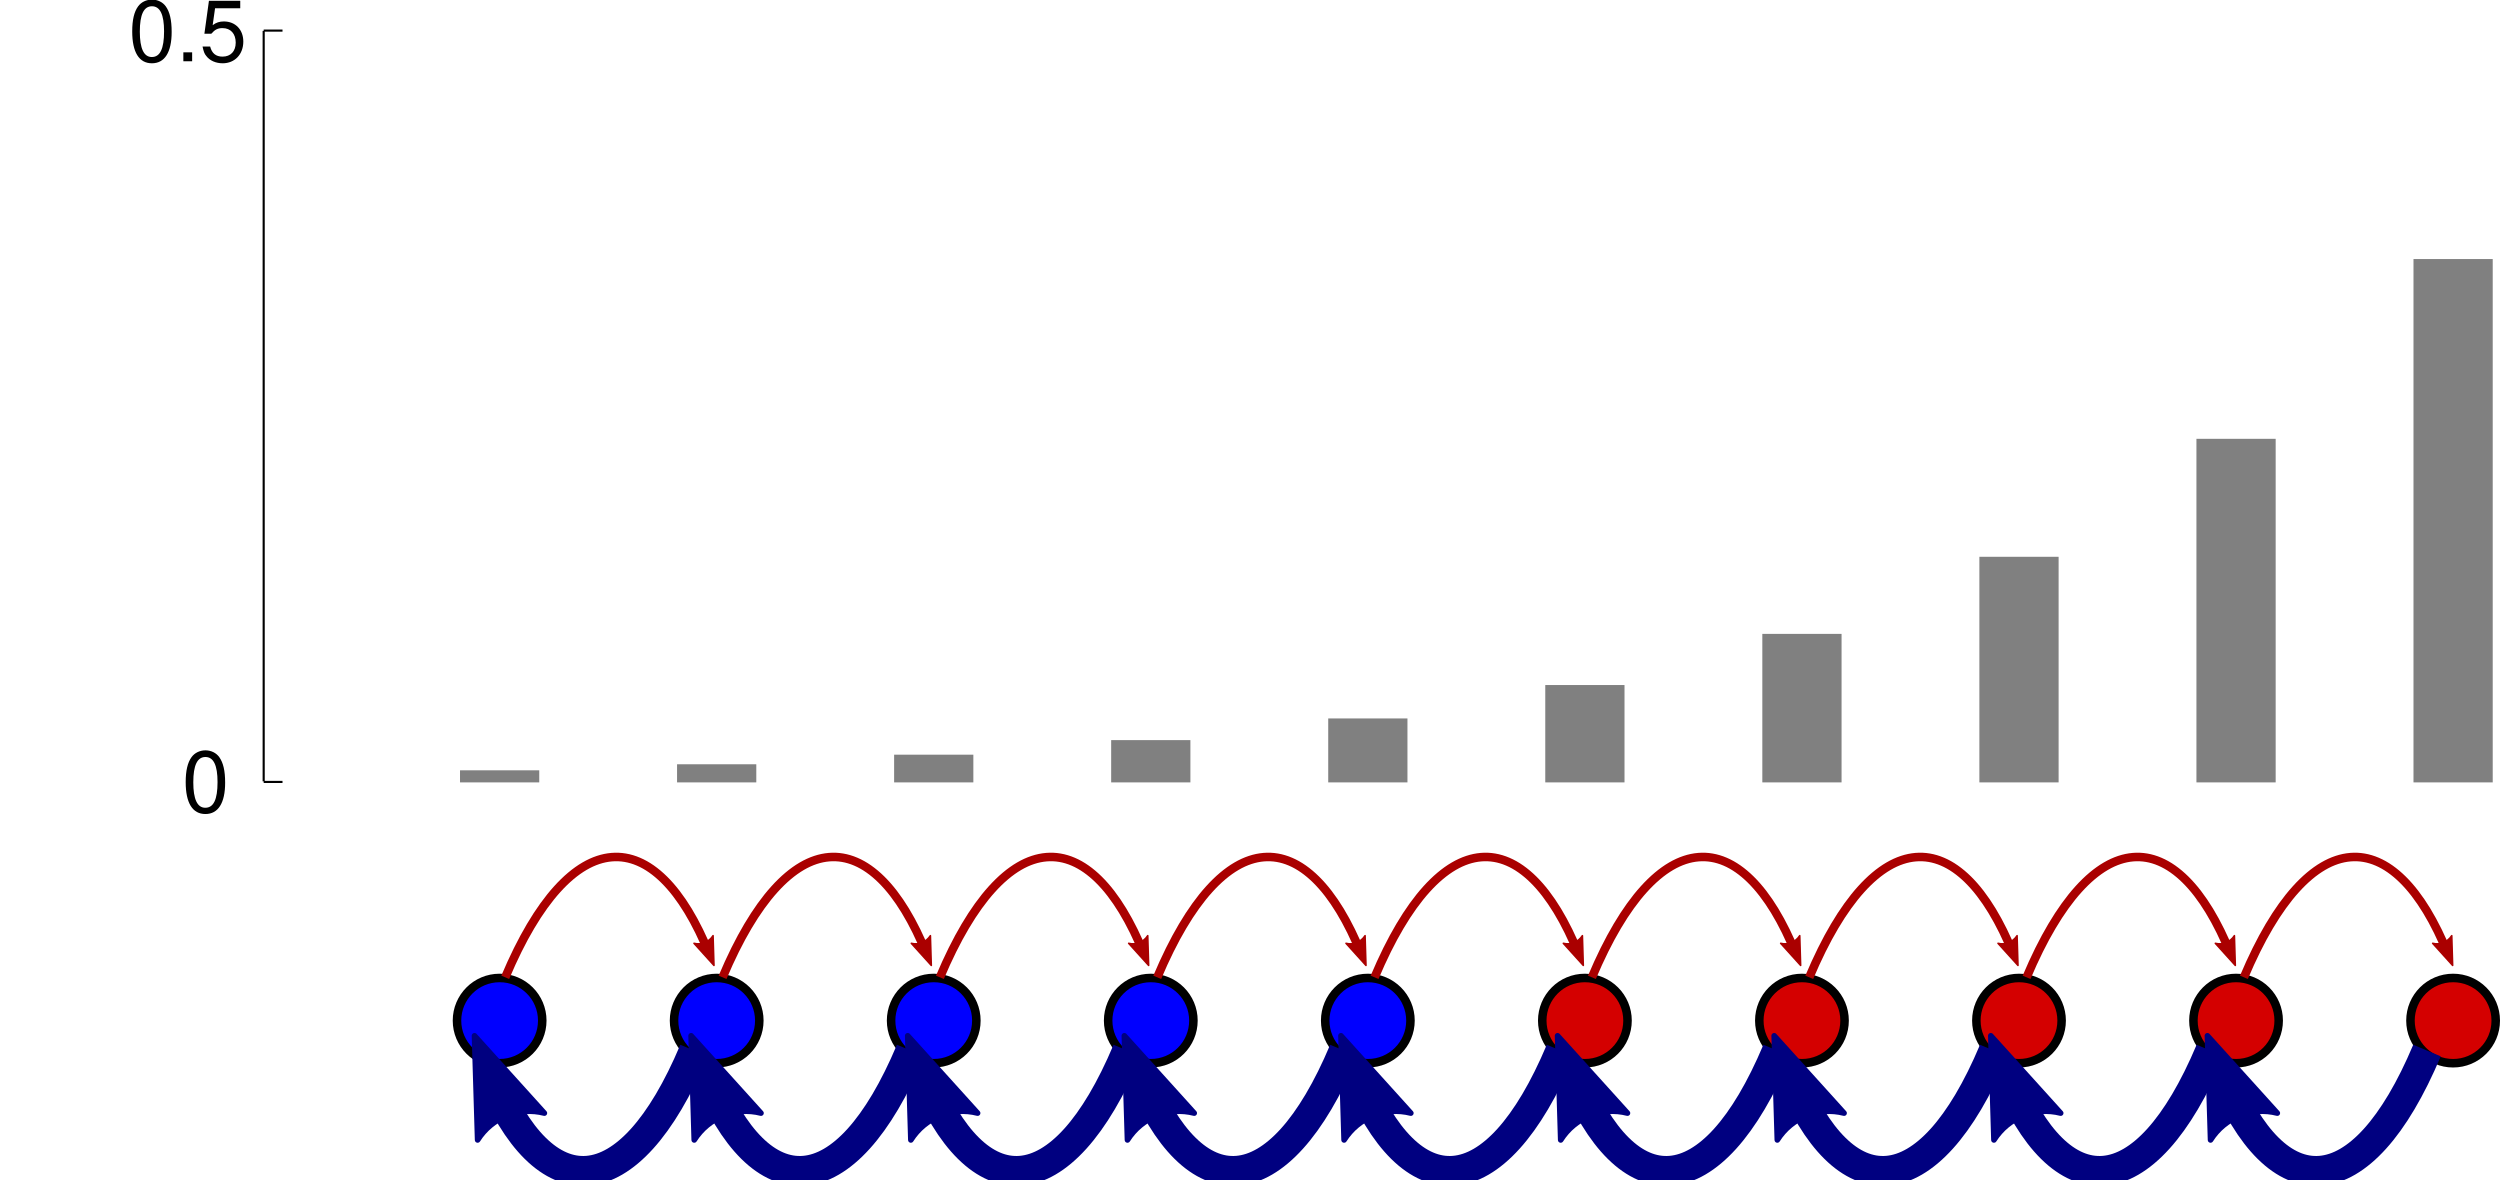
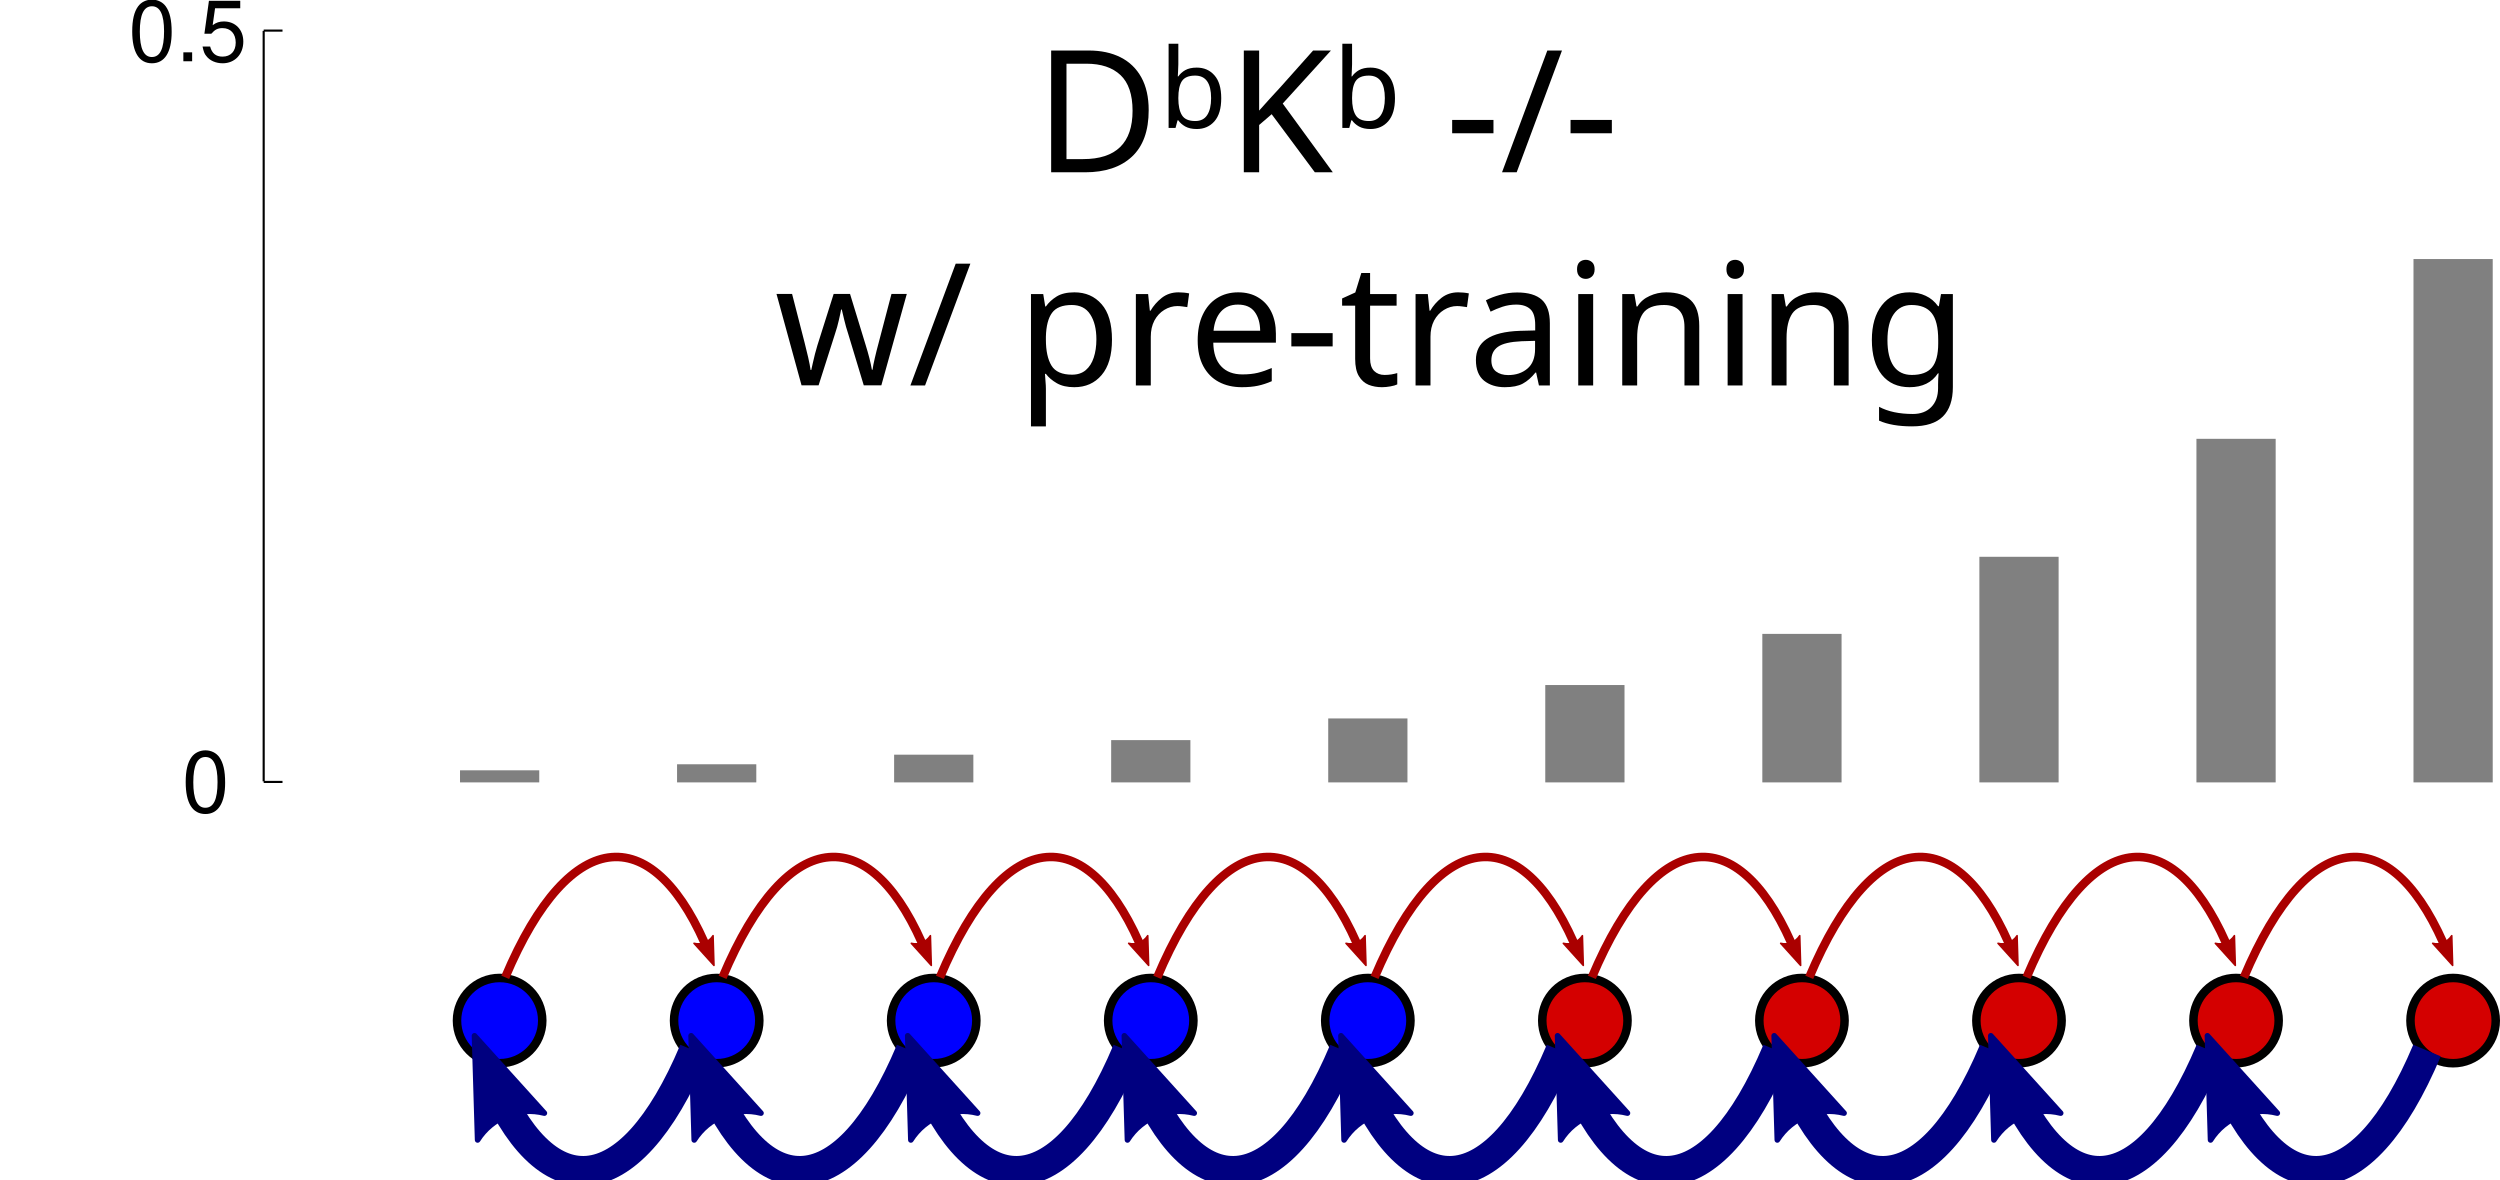
<svg xmlns="http://www.w3.org/2000/svg" width="293.184" height="138.319" id="svg2" version="1.1">
  <defs id="defs4">
    <marker orient="auto" refY="0" refX="0" id="Arrow2Send" style="overflow:visible">
      <path id="path4544" style="font-size:12px;fill-rule:evenodd;stroke-width:0.625;stroke-linejoin:round" d="M 8.719,4.034 -2.207,0.016 8.719,-4.002 c -1.745,2.372 -1.735,5.617 -6e-7,8.035 z" transform="matrix(-0.3,0,0,-0.3,0.69,0)" />
    </marker>
    <marker orient="auto" refY="0" refX="0" id="Arrow2Sstart" style="overflow:visible">
      <path id="path4541" style="font-size:12px;fill-rule:evenodd;stroke-width:0.625;stroke-linejoin:round" d="M 8.719,4.034 -2.207,0.016 8.719,-4.002 c -1.745,2.372 -1.735,5.617 -6e-7,8.035 z" transform="matrix(0.3,0,0,0.3,-0.69,0)" />
    </marker>
    <marker orient="auto" refY="0" refX="0" id="Arrow2Send-4" style="overflow:visible">
      <path id="path4544-5" style="font-size:12px;fill-rule:evenodd;stroke-width:0.625;stroke-linejoin:round" d="M 8.719,4.034 -2.207,0.016 8.719,-4.002 c -1.745,2.372 -1.735,5.617 -6e-7,8.035 z" transform="matrix(-0.3,0,0,-0.3,0.69,0)" />
    </marker>
    <marker orient="auto" refY="0" refX="0" id="Arrow2Send-3" style="overflow:visible">
      <path id="path4544-52" style="font-size:12px;fill-rule:evenodd;stroke-width:0.625;stroke-linejoin:round" d="M 8.719,4.034 -2.207,0.016 8.719,-4.002 c -1.745,2.372 -1.735,5.617 -6e-7,8.035 z" transform="matrix(-0.3,0,0,-0.3,0.69,0)" />
    </marker>
    <marker orient="auto" refY="0" refX="0" id="Arrow2Send-9" style="overflow:visible">
      <path id="path4544-4" style="font-size:12px;fill-rule:evenodd;stroke-width:0.625;stroke-linejoin:round" d="M 8.719,4.034 -2.207,0.016 8.719,-4.002 c -1.745,2.372 -1.735,5.617 -6e-7,8.035 z" transform="matrix(-0.3,0,0,-0.3,0.69,0)" />
    </marker>
    <marker orient="auto" refY="0" refX="0" id="Arrow2Send-0" style="overflow:visible">
      <path id="path4544-59" style="font-size:12px;fill-rule:evenodd;stroke-width:0.625;stroke-linejoin:round" d="M 8.719,4.034 -2.207,0.016 8.719,-4.002 c -1.745,2.372 -1.735,5.617 -6e-7,8.035 z" transform="matrix(-0.3,0,0,-0.3,0.69,0)" />
    </marker>
    <marker orient="auto" refY="0" refX="0" id="Arrow2Send-6" style="overflow:visible">
      <path id="path4544-594" style="font-size:12px;fill-rule:evenodd;stroke-width:0.625;stroke-linejoin:round" d="M 8.719,4.034 -2.207,0.016 8.719,-4.002 c -1.745,2.372 -1.735,5.617 -6e-7,8.035 z" transform="matrix(-0.3,0,0,-0.3,0.69,0)" />
    </marker>
    <marker orient="auto" refY="0" refX="0" id="Arrow2Send-43" style="overflow:visible">
      <path id="path4544-54" style="font-size:12px;fill-rule:evenodd;stroke-width:0.625;stroke-linejoin:round" d="M 8.719,4.034 -2.207,0.016 8.719,-4.002 c -1.745,2.372 -1.735,5.617 -6e-7,8.035 z" transform="matrix(-0.3,0,0,-0.3,0.69,0)" />
    </marker>
    <marker orient="auto" refY="0" refX="0" id="Arrow2Send-41" style="overflow:visible">
      <path id="path4544-6" style="font-size:12px;fill-rule:evenodd;stroke-width:0.625;stroke-linejoin:round" d="M 8.719,4.034 -2.207,0.016 8.719,-4.002 c -1.745,2.372 -1.735,5.617 -6e-7,8.035 z" transform="matrix(-0.3,0,0,-0.3,0.69,0)" />
    </marker>
    <marker orient="auto" refY="0" refX="0" id="Arrow2Send-1" style="overflow:visible">
      <path id="path4544-58" style="font-size:12px;fill-rule:evenodd;stroke-width:0.625;stroke-linejoin:round" d="M 8.719,4.034 -2.207,0.016 8.719,-4.002 c -1.745,2.372 -1.735,5.617 -6e-7,8.035 z" transform="matrix(-0.3,0,0,-0.3,0.69,0)" />
    </marker>
    <marker orient="auto" refY="0" refX="0" id="Arrow2Send-01" style="overflow:visible">
      <path id="path4544-40" style="font-size:12px;fill-rule:evenodd;stroke-width:0.625;stroke-linejoin:round" d="M 8.719,4.034 -2.207,0.016 8.719,-4.002 c -1.745,2.372 -1.735,5.617 -6e-7,8.035 z" transform="matrix(-0.3,0,0,-0.3,0.69,0)" />
    </marker>
    <marker orient="auto" refY="0" refX="0" id="Arrow2Send-91" style="overflow:visible">
      <path id="path4544-7" style="font-size:12px;fill-rule:evenodd;stroke-width:0.625;stroke-linejoin:round" d="M 8.719,4.034 -2.207,0.016 8.719,-4.002 c -1.745,2.372 -1.735,5.617 -6e-7,8.035 z" transform="matrix(-0.3,0,0,-0.3,0.69,0)" />
    </marker>
    <marker orient="auto" refY="0" refX="0" id="Arrow2Send-96" style="overflow:visible">
      <path id="path4544-8" style="font-size:12px;fill-rule:evenodd;stroke-width:0.625;stroke-linejoin:round" d="M 8.719,4.034 -2.207,0.016 8.719,-4.002 c -1.745,2.372 -1.735,5.617 -6e-7,8.035 z" transform="matrix(-0.3,0,0,-0.3,0.69,0)" />
    </marker>
    <marker orient="auto" refY="0" refX="0" id="Arrow2Send-30" style="overflow:visible">
      <path id="path4544-2" style="font-size:12px;fill-rule:evenodd;stroke-width:0.625;stroke-linejoin:round" d="M 8.719,4.034 -2.207,0.016 8.719,-4.002 c -1.745,2.372 -1.735,5.617 -6e-7,8.035 z" transform="matrix(-0.3,0,0,-0.3,0.69,0)" />
    </marker>
    <marker orient="auto" refY="0" refX="0" id="Arrow2Send-92" style="overflow:visible">
      <path id="path4544-24" style="font-size:12px;fill-rule:evenodd;stroke-width:0.625;stroke-linejoin:round" d="M 8.719,4.034 -2.207,0.016 8.719,-4.002 c -1.745,2.372 -1.735,5.617 -6e-7,8.035 z" transform="matrix(-0.3,0,0,-0.3,0.69,0)" />
    </marker>
    <marker orient="auto" refY="0" refX="0" id="Arrow2Send-8" style="overflow:visible">
      <path id="path4544-72" style="font-size:12px;fill-rule:evenodd;stroke-width:0.625;stroke-linejoin:round" d="M 8.719,4.034 -2.207,0.016 8.719,-4.002 c -1.745,2.372 -1.735,5.617 -6e-7,8.035 z" transform="matrix(-0.3,0,0,-0.3,0.69,0)" />
    </marker>
    <marker orient="auto" refY="0" refX="0" id="Arrow2Send-34" style="overflow:visible">
      <path id="path4544-3" style="font-size:12px;fill-rule:evenodd;stroke-width:0.625;stroke-linejoin:round" d="M 8.719,4.034 -2.207,0.016 8.719,-4.002 c -1.745,2.372 -1.735,5.617 -6e-7,8.035 z" transform="matrix(-0.3,0,0,-0.3,0.69,0)" />
    </marker>
    <marker orient="auto" refY="0" refX="0" id="Arrow2Send-32" style="overflow:visible">
      <path id="path4544-76" style="font-size:12px;fill-rule:evenodd;stroke-width:0.625;stroke-linejoin:round" d="M 8.719,4.034 -2.207,0.016 8.719,-4.002 c -1.745,2.372 -1.735,5.617 -6e-7,8.035 z" transform="matrix(-0.3,0,0,-0.3,0.69,0)" />
    </marker>
    <marker orient="auto" refY="0" refX="0" id="Arrow2Send-36" style="overflow:visible">
      <path id="path4544-9" style="font-size:12px;fill-rule:evenodd;stroke-width:0.625;stroke-linejoin:round" d="M 8.719,4.034 -2.207,0.016 8.719,-4.002 c -1.745,2.372 -1.735,5.617 -6e-7,8.035 z" transform="matrix(-0.3,0,0,-0.3,0.69,0)" />
    </marker>
    <marker orient="auto" refY="0" refX="0" id="Arrow2Send-33" style="overflow:visible">
      <path id="path4544-0" style="font-size:12px;fill-rule:evenodd;stroke-width:0.625;stroke-linejoin:round" d="M 8.719,4.034 -2.207,0.016 8.719,-4.002 c -1.745,2.372 -1.735,5.617 -6e-7,8.035 z" transform="matrix(-0.3,0,0,-0.3,0.69,0)" />
    </marker>
    <marker orient="auto" refY="0" refX="0" id="Arrow2SendM" style="overflow:visible">
      <path id="path3097" style="font-size:12px;fill:#aa0000;fill-rule:evenodd;stroke:#aa0000;stroke-width:0.625;stroke-linejoin:round" d="M 8.719,4.034 -2.207,0.016 8.719,-4.002 c -1.745,2.372 -1.735,5.617 -6e-7,8.035 z" transform="matrix(-0.3,0,0,-0.3,0.69,0)" />
    </marker>
    <marker orient="auto" refY="0" refX="0" id="Arrow2Sendg" style="overflow:visible">
      <path id="path3100" style="font-size:12px;fill:#aa0000;fill-rule:evenodd;stroke:#aa0000;stroke-width:0.625;stroke-linejoin:round" d="M 8.719,4.034 -2.207,0.016 8.719,-4.002 c -1.745,2.372 -1.735,5.617 -6e-7,8.035 z" transform="matrix(-0.3,0,0,-0.3,0.69,0)" />
    </marker>
    <marker orient="auto" refY="0" refX="0" id="Arrow2Send3" style="overflow:visible">
      <path id="path3103" style="font-size:12px;fill:#aa0000;fill-rule:evenodd;stroke:#aa0000;stroke-width:0.625;stroke-linejoin:round" d="M 8.719,4.034 -2.207,0.016 8.719,-4.002 c -1.745,2.372 -1.735,5.617 -6e-7,8.035 z" transform="matrix(-0.3,0,0,-0.3,0.69,0)" />
    </marker>
    <marker orient="auto" refY="0" refX="0" id="Arrow2Sends" style="overflow:visible">
      <path id="path3106" style="font-size:12px;fill:#aa0000;fill-rule:evenodd;stroke:#aa0000;stroke-width:0.625;stroke-linejoin:round" d="M 8.719,4.034 -2.207,0.016 8.719,-4.002 c -1.745,2.372 -1.735,5.617 -6e-7,8.035 z" transform="matrix(-0.3,0,0,-0.3,0.69,0)" />
    </marker>
    <marker orient="auto" refY="0" refX="0" id="Arrow2Sendz" style="overflow:visible">
      <path id="path3109" style="font-size:12px;fill:#aa0000;fill-rule:evenodd;stroke:#aa0000;stroke-width:0.625;stroke-linejoin:round" d="M 8.719,4.034 -2.207,0.016 8.719,-4.002 c -1.745,2.372 -1.735,5.617 -6e-7,8.035 z" transform="matrix(-0.3,0,0,-0.3,0.69,0)" />
    </marker>
    <marker orient="auto" refY="0" refX="0" id="Arrow2SendI" style="overflow:visible">
      <path id="path3112" style="font-size:12px;fill:#aa0000;fill-rule:evenodd;stroke:#aa0000;stroke-width:0.625;stroke-linejoin:round" d="M 8.719,4.034 -2.207,0.016 8.719,-4.002 c -1.745,2.372 -1.735,5.617 -6e-7,8.035 z" transform="matrix(-0.3,0,0,-0.3,0.69,0)" />
    </marker>
    <marker orient="auto" refY="0" refX="0" id="Arrow2Send7" style="overflow:visible">
      <path id="path3115" style="font-size:12px;fill:#aa0000;fill-rule:evenodd;stroke:#aa0000;stroke-width:0.625;stroke-linejoin:round" d="M 8.719,4.034 -2.207,0.016 8.719,-4.002 c -1.745,2.372 -1.735,5.617 -6e-7,8.035 z" transform="matrix(-0.3,0,0,-0.3,0.69,0)" />
    </marker>
    <marker orient="auto" refY="0" refX="0" id="Arrow2SendG" style="overflow:visible">
      <path id="path3118" style="font-size:12px;fill:#aa0000;fill-rule:evenodd;stroke:#aa0000;stroke-width:0.625;stroke-linejoin:round" d="M 8.719,4.034 -2.207,0.016 8.719,-4.002 c -1.745,2.372 -1.735,5.617 -6e-7,8.035 z" transform="matrix(-0.3,0,0,-0.3,0.69,0)" />
    </marker>
    <marker orient="auto" refY="0" refX="0" id="Arrow2SendJ" style="overflow:visible">
      <path id="path3121" style="font-size:12px;fill:#aa0000;fill-rule:evenodd;stroke:#aa0000;stroke-width:0.625;stroke-linejoin:round" d="M 8.719,4.034 -2.207,0.016 8.719,-4.002 c -1.745,2.372 -1.735,5.617 -6e-7,8.035 z" transform="matrix(-0.3,0,0,-0.3,0.69,0)" />
    </marker>
    <marker orient="auto" refY="0" refX="0" id="Arrow2Sendzk" style="overflow:visible">
      <path id="path3315" style="font-size:12px;fill:#000080;fill-rule:evenodd;stroke:#000080;stroke-width:0.625;stroke-linejoin:round" d="M 8.719,4.034 -2.207,0.016 8.719,-4.002 c -1.745,2.372 -1.735,5.617 -6e-7,8.035 z" transform="matrix(-0.3,0,0,-0.3,0.69,0)" />
    </marker>
    <marker orient="auto" refY="0" refX="0" id="Arrow2SendD" style="overflow:visible">
      <path id="path3318" style="font-size:12px;fill:#000080;fill-rule:evenodd;stroke:#000080;stroke-width:0.625;stroke-linejoin:round" d="M 8.719,4.034 -2.207,0.016 8.719,-4.002 c -1.745,2.372 -1.735,5.617 -6e-7,8.035 z" transform="matrix(-0.3,0,0,-0.3,0.69,0)" />
    </marker>
    <marker orient="auto" refY="0" refX="0" id="Arrow2SendO" style="overflow:visible">
      <path id="path3321" style="font-size:12px;fill:#000080;fill-rule:evenodd;stroke:#000080;stroke-width:0.625;stroke-linejoin:round" d="M 8.719,4.034 -2.207,0.016 8.719,-4.002 c -1.745,2.372 -1.735,5.617 -6e-7,8.035 z" transform="matrix(-0.3,0,0,-0.3,0.69,0)" />
    </marker>
    <marker orient="auto" refY="0" refX="0" id="Arrow2Sendu" style="overflow:visible">
      <path id="path3324" style="font-size:12px;fill:#000080;fill-rule:evenodd;stroke:#000080;stroke-width:0.625;stroke-linejoin:round" d="M 8.719,4.034 -2.207,0.016 8.719,-4.002 c -1.745,2.372 -1.735,5.617 -6e-7,8.035 z" transform="matrix(-0.3,0,0,-0.3,0.69,0)" />
    </marker>
    <marker orient="auto" refY="0" refX="0" id="Arrow2Sendd" style="overflow:visible">
      <path id="path3327" style="font-size:12px;fill:#000080;fill-rule:evenodd;stroke:#000080;stroke-width:0.625;stroke-linejoin:round" d="M 8.719,4.034 -2.207,0.016 8.719,-4.002 c -1.745,2.372 -1.735,5.617 -6e-7,8.035 z" transform="matrix(-0.3,0,0,-0.3,0.69,0)" />
    </marker>
    <marker orient="auto" refY="0" refX="0" id="Arrow2Send9" style="overflow:visible">
      <path id="path3330" style="font-size:12px;fill:#000080;fill-rule:evenodd;stroke:#000080;stroke-width:0.625;stroke-linejoin:round" d="M 8.719,4.034 -2.207,0.016 8.719,-4.002 c -1.745,2.372 -1.735,5.617 -6e-7,8.035 z" transform="matrix(-0.3,0,0,-0.3,0.69,0)" />
    </marker>
    <marker orient="auto" refY="0" refX="0" id="Arrow2SendI1" style="overflow:visible">
      <path id="path3333" style="font-size:12px;fill:#000080;fill-rule:evenodd;stroke:#000080;stroke-width:0.625;stroke-linejoin:round" d="M 8.719,4.034 -2.207,0.016 8.719,-4.002 c -1.745,2.372 -1.735,5.617 -6e-7,8.035 z" transform="matrix(-0.3,0,0,-0.3,0.69,0)" />
    </marker>
    <marker orient="auto" refY="0" refX="0" id="Arrow2Senda" style="overflow:visible">
      <path id="path3336" style="font-size:12px;fill:#000080;fill-rule:evenodd;stroke:#000080;stroke-width:0.625;stroke-linejoin:round" d="M 8.719,4.034 -2.207,0.016 8.719,-4.002 c -1.745,2.372 -1.735,5.617 -6e-7,8.035 z" transform="matrix(-0.3,0,0,-0.3,0.69,0)" />
    </marker>
    <marker orient="auto" refY="0" refX="0" id="Arrow2SendaN" style="overflow:visible">
      <path id="path3339" style="font-size:12px;fill:#000080;fill-rule:evenodd;stroke:#000080;stroke-width:0.625;stroke-linejoin:round" d="M 8.719,4.034 -2.207,0.016 8.719,-4.002 c -1.745,2.372 -1.735,5.617 -6e-7,8.035 z" transform="matrix(-0.3,0,0,-0.3,0.69,0)" />
    </marker>
  </defs>
  <g id="layer1" transform="translate(-84.00428,-321.2439)">
    <path transform="matrix(-1,0,0,1,556.6883,93.57143)" style="fill:#d40000;stroke:#000000;stroke-width:1;stroke-linecap:round;stroke-linejoin:round;stroke-miterlimit:4;stroke-dasharray:none;stroke-dashoffset:0" id="path2994-3-2-1" d="m 190,347.362 c 0,2.761 -2.239,5 -5,5 -2.761,0 -5,-2.239 -5,-5 0,-2.761 2.239,-5 5,-5 2.761,0 5,2.239 5,5 z" />
    <path transform="matrix(-1,0,0,1,531.2338,93.57143)" style="fill:#d40000;stroke:#000000;stroke-width:1;stroke-linecap:round;stroke-linejoin:round;stroke-miterlimit:4;stroke-dasharray:none;stroke-dashoffset:0" id="path2994-3-2-7" d="m 190,347.362 c 0,2.761 -2.239,5 -5,5 -2.761,0 -5,-2.239 -5,-5 0,-2.761 2.239,-5 5,-5 2.761,0 5,2.239 5,5 z" />
    <path transform="matrix(-1,0,0,1,480.3247,93.57143)" style="fill:#d40000;stroke:#000000;stroke-width:1;stroke-linecap:round;stroke-linejoin:round;stroke-miterlimit:4;stroke-dasharray:none;stroke-dashoffset:0" id="path2994-3-2-4" d="m 190,347.362 c 0,2.761 -2.239,5 -5,5 -2.761,0 -5,-2.239 -5,-5 0,-2.761 2.239,-5 5,-5 2.761,0 5,2.239 5,5 z" />
    <path transform="matrix(-1,0,0,1,505.7792,93.57143)" style="fill:#d40000;stroke:#000000;stroke-width:1;stroke-linecap:round;stroke-linejoin:round;stroke-miterlimit:4;stroke-dasharray:none;stroke-dashoffset:0" id="path2994-3-2-0" d="m 190,347.362 c 0,2.761 -2.239,5 -5,5 -2.761,0 -5,-2.239 -5,-5 0,-2.761 2.239,-5 5,-5 2.761,0 5,2.239 5,5 z" />
    <path transform="matrix(-1,0,0,1,454.8701,93.57143)" style="fill:#d40000;stroke:#000000;stroke-width:1;stroke-linecap:round;stroke-linejoin:round;stroke-miterlimit:4;stroke-dasharray:none;stroke-dashoffset:0" id="path2994-3-2-9" d="m 190,347.362 c 0,2.761 -2.239,5 -5,5 -2.761,0 -5,-2.239 -5,-5 0,-2.761 2.239,-5 5,-5 2.761,0 5,2.239 5,5 z" />
    <path transform="matrix(-1,0,0,1,327.5974,93.57143)" style="fill:#0000ff;stroke:#000000;stroke-width:1;stroke-linecap:round;stroke-linejoin:round;stroke-miterlimit:4;stroke-dasharray:none;stroke-dashoffset:0" id="path2994-4" d="m 190,347.362 c 0,2.761 -2.239,5 -5,5 -2.761,0 -5,-2.239 -5,-5 0,-2.761 2.239,-5 5,-5 2.761,0 5,2.239 5,5 z" />
    <path transform="matrix(-1,0,0,1,353.0519,93.57143)" style="fill:#0000ff;stroke:#000000;stroke-width:1;stroke-linecap:round;stroke-linejoin:round;stroke-miterlimit:4;stroke-dasharray:none;stroke-dashoffset:0" id="path2994-8" d="m 190,347.362 c 0,2.761 -2.239,5 -5,5 -2.761,0 -5,-2.239 -5,-5 0,-2.761 2.239,-5 5,-5 2.761,0 5,2.239 5,5 z" />
    <path transform="matrix(-1,0,0,1,378.5065,93.57143)" style="fill:#0000ff;stroke:#000000;stroke-width:1;stroke-linecap:round;stroke-linejoin:round;stroke-miterlimit:4;stroke-dasharray:none;stroke-dashoffset:0" id="path2994-82" d="m 190,347.362 c 0,2.761 -2.239,5 -5,5 -2.761,0 -5,-2.239 -5,-5 0,-2.761 2.239,-5 5,-5 2.761,0 5,2.239 5,5 z" />
    <path transform="matrix(-1,0,0,1,403.961,93.57143)" style="fill:#0000ff;stroke:#000000;stroke-width:1;stroke-linecap:round;stroke-linejoin:round;stroke-miterlimit:4;stroke-dasharray:none;stroke-dashoffset:0" id="path2994-45" d="m 190,347.362 c 0,2.761 -2.239,5 -5,5 -2.761,0 -5,-2.239 -5,-5 0,-2.761 2.239,-5 5,-5 2.761,0 5,2.239 5,5 z" />
    <path transform="matrix(-1,0,0,1,429.4156,93.57143)" style="fill:#0000ff;stroke:#000000;stroke-width:1;stroke-linecap:round;stroke-linejoin:round;stroke-miterlimit:4;stroke-dasharray:none;stroke-dashoffset:0" id="path2994-5" d="m 190,347.362 c 0,2.761 -2.239,5 -5,5 -2.761,0 -5,-2.239 -5,-5 0,-2.761 2.239,-5 5,-5 2.761,0 5,2.239 5,5 z" />
    <path style="fill:none;stroke:#aa0000;stroke-width:1;stroke-linecap:butt;stroke-linejoin:miter;stroke-miterlimit:4;stroke-opacity:1;stroke-dasharray:none;marker-end:url(#Arrow2Sendz)" d="m 143.256,435.86 c 7.696,-18.279 17.625,-18.423 23.968,-2.651" id="path5894-5" />
    <path style="fill:none;stroke:#aa0000;stroke-width:1;stroke-linecap:butt;stroke-linejoin:miter;stroke-miterlimit:4;stroke-opacity:1;stroke-dasharray:none;marker-end:url(#Arrow2Sends)" d="m 347.157,435.86 c 7.696,-18.279 17.625,-18.423 23.968,-2.651" id="path5894-5-4" />
    <path style="fill:none;stroke:#aa0000;stroke-width:1;stroke-linecap:butt;stroke-linejoin:miter;stroke-miterlimit:4;stroke-opacity:1;stroke-dasharray:none;marker-end:url(#Arrow2Sendg)" d="m 321.669,435.86 c 7.696,-18.279 17.625,-18.423 23.968,-2.651" id="path5894-5-9" />
    <path style="fill:none;stroke:#aa0000;stroke-width:1;stroke-linecap:butt;stroke-linejoin:miter;stroke-miterlimit:4;stroke-opacity:1;stroke-dasharray:none;marker-end:url(#Arrow2SendJ)" d="m 296.182,435.86 c 7.696,-18.279 17.625,-18.423 23.968,-2.651" id="path5894-5-93" />
    <path style="fill:none;stroke:#aa0000;stroke-width:1;stroke-linecap:butt;stroke-linejoin:miter;stroke-miterlimit:4;stroke-opacity:1;stroke-dasharray:none;marker-end:url(#Arrow2SendG)" d="m 270.694,435.86 c 7.696,-18.279 17.625,-18.423 23.968,-2.651" id="path5894-5-48" />
    <path style="fill:none;stroke:#aa0000;stroke-width:1;stroke-linecap:butt;stroke-linejoin:miter;stroke-miterlimit:4;stroke-opacity:1;stroke-dasharray:none;marker-end:url(#Arrow2SendM)" d="m 245.206,435.86 c 7.696,-18.279 17.625,-18.423 23.968,-2.651" id="path5894-5-8" />
    <path style="fill:none;stroke:#aa0000;stroke-width:1;stroke-linecap:butt;stroke-linejoin:miter;stroke-miterlimit:4;stroke-opacity:1;stroke-dasharray:none;marker-end:url(#Arrow2Send3)" d="m 219.719,435.86 c 7.696,-18.279 17.625,-18.423 23.968,-2.651" id="path5894-5-2" />
    <path style="fill:none;stroke:#aa0000;stroke-width:1;stroke-linecap:butt;stroke-linejoin:miter;stroke-miterlimit:4;stroke-opacity:1;stroke-dasharray:none;marker-end:url(#Arrow2SendI)" d="m 194.231,435.86 c 7.696,-18.279 17.625,-18.423 23.968,-2.651" id="path5894-5-98" />
    <path style="fill:none;stroke:#aa0000;stroke-width:1;stroke-linecap:butt;stroke-linejoin:miter;stroke-miterlimit:4;stroke-opacity:1;stroke-dasharray:none;marker-end:url(#Arrow2Send7)" d="m 168.743,435.86 c 7.696,-18.279 17.625,-18.423 23.968,-2.651" id="path5894-5-49" />
    <path style="fill:none;stroke:#000080;stroke-width:3.5;stroke-linecap:butt;stroke-linejoin:miter;stroke-miterlimit:4;stroke-opacity:1;stroke-dasharray:none;stroke-dashoffset:0;marker-end:url(#Arrow2SendD)" d="m 165.399,444.446 c -7.696,18.279 -17.625,18.423 -23.968,2.651" id="path5894-5-1" />
    <path style="fill:none;stroke:#000080;stroke-width:3.5;stroke-linecap:butt;stroke-linejoin:miter;stroke-miterlimit:4;stroke-opacity:1;stroke-dasharray:none;stroke-dashoffset:0;marker-end:url(#Arrow2Senda)" d="m 368.626,444.446 c -7.696,18.279 -17.625,18.423 -23.968,2.651" id="path5894-5-1-1" />
    <path style="fill:none;stroke:#000080;stroke-width:3.5;stroke-linecap:butt;stroke-linejoin:miter;stroke-miterlimit:4;stroke-opacity:1;stroke-dasharray:none;stroke-dashoffset:0;marker-end:url(#Arrow2Sendd)" d="m 343.223,444.446 c -7.696,18.279 -17.625,18.423 -23.968,2.651" id="path5894-5-1-19" />
    <path style="fill:none;stroke:#000080;stroke-width:3.5;stroke-linecap:butt;stroke-linejoin:miter;stroke-miterlimit:4;stroke-opacity:1;stroke-dasharray:none;stroke-dashoffset:0;marker-end:url(#Arrow2SendI1)" d="m 317.819,444.446 c -7.696,18.279 -17.625,18.423 -23.968,2.651" id="path5894-5-1-0" />
    <path style="fill:none;stroke:#000080;stroke-width:3.5;stroke-linecap:butt;stroke-linejoin:miter;stroke-miterlimit:4;stroke-opacity:1;stroke-dasharray:none;stroke-dashoffset:0;marker-end:url(#Arrow2SendO)" d="m 292.416,444.446 c -7.696,18.279 -17.625,18.423 -23.968,2.651" id="path5894-5-1-8" />
    <path style="fill:none;stroke:#000080;stroke-width:3.5;stroke-linecap:butt;stroke-linejoin:miter;stroke-miterlimit:4;stroke-opacity:1;stroke-dasharray:none;stroke-dashoffset:0;marker-end:url(#Arrow2Sendu)" d="m 267.013,444.446 c -7.696,18.279 -17.625,18.423 -23.968,2.651" id="path5894-5-1-9" />
    <path style="fill:none;stroke:#000080;stroke-width:3.5;stroke-linecap:butt;stroke-linejoin:miter;stroke-miterlimit:4;stroke-opacity:1;stroke-dasharray:none;stroke-dashoffset:0;marker-end:url(#Arrow2Sendzk)" d="m 241.609,444.446 c -7.696,18.279 -17.625,18.423 -23.968,2.651" id="path5894-5-1-95" />
    <path style="fill:none;stroke:#000080;stroke-width:3.5;stroke-linecap:butt;stroke-linejoin:miter;stroke-miterlimit:4;stroke-opacity:1;stroke-dasharray:none;stroke-dashoffset:0;marker-end:url(#Arrow2Send9)" d="m 216.206,444.446 c -7.696,18.279 -17.625,18.423 -23.968,2.651" id="path5894-5-1-191" />
    <path style="fill:none;stroke:#000080;stroke-width:3.5;stroke-linecap:butt;stroke-linejoin:miter;stroke-miterlimit:4;stroke-opacity:1;stroke-dasharray:none;stroke-dashoffset:0;marker-end:url(#Arrow2SendaN)" d="m 190.802,444.446 c -7.696,18.279 -17.625,18.423 -23.968,2.651" id="path5894-5-1-15" />
    <g transform="matrix(1,0,0,-1,96.84421,425.3064)" id="g144">
      <text id="text146" transform="matrix(1,0,0,-1,8.5,8.8332)">
        <tspan id="tspan148" y="0" x="0" style="font-size:10px;font-variant:normal;font-weight:normal;writing-mode:lr-tb;fill:#000000;fill-opacity:1;fill-rule:nonzero;stroke:none;font-family:Helvetica;-inkscape-font-specification:Helvetica">0</tspan>
      </text>
    </g>
    <path id="path150" style="fill:none;stroke:#000000;stroke-width:0.25;stroke-linecap:butt;stroke-linejoin:round;stroke-miterlimit:10;stroke-opacity:1;stroke-dasharray:none" d="m 114.927,324.832 2.208,0" />
    <g transform="matrix(1,0,0,-1,98.90628,513.3483)" id="g154">
      <text id="text156" transform="matrix(1,0,0,-1,0.166797,184.917)">
        <tspan id="tspan158" y="0" x="0 5.56 8.34" style="font-size:10px;font-variant:normal;font-weight:normal;writing-mode:lr-tb;fill:#000000;fill-opacity:1;fill-rule:nonzero;stroke:none;font-family:Helvetica;-inkscape-font-specification:Helvetica">0.5</tspan>
      </text>
    </g>
    <path id="path176" style="fill:none;stroke:#000000;stroke-width:0.25;stroke-linecap:butt;stroke-linejoin:round;stroke-miterlimit:10;stroke-opacity:1;stroke-dasharray:none" d="m 114.927,412.873 0,-88.012" />
    <path id="path150-1" style="fill:none;stroke:#000000;stroke-width:0.25;stroke-linecap:butt;stroke-linejoin:round;stroke-miterlimit:10;stroke-opacity:1;stroke-dasharray:none" d="m 114.927,412.941 2.208,0" />
-     <path id="path186" style="fill:#808080;fill-opacity:1;fill-rule:evenodd;stroke:none" d="m 137.952,412.998 9.292,0 0,-1.417 -9.292,0 0,1.417 z" />
-     <path id="path190" style="fill:#808080;fill-opacity:1;fill-rule:evenodd;stroke:none" d="m 163.406,412.998 9.292,0 0,-2.125 -9.292,0 0,2.125 z" />
-     <path id="path194" style="fill:#808080;fill-opacity:1;fill-rule:evenodd;stroke:none" d="m 188.861,412.998 9.292,0 0,-3.25 -9.292,0 0,3.25 z" />
-     <path id="path198" style="fill:#808080;fill-opacity:1;fill-rule:evenodd;stroke:none" d="m 214.315,412.998 9.292,0 0,-4.958 -9.292,0 0,4.958 z" />
-     <path id="path202" style="fill:#808080;fill-opacity:1;fill-rule:evenodd;stroke:none" d="m 239.77,412.998 9.292,0 0,-7.5 -9.292,0 0,7.5 z" />
-     <path id="path206" style="fill:#808080;fill-opacity:1;fill-rule:evenodd;stroke:none" d="m 265.224,412.998 9.292,0 0,-11.417 -9.292,0 0,11.417 z" />
-     <path id="path210" style="fill:#808080;fill-opacity:1;fill-rule:evenodd;stroke:none" d="m 290.679,412.998 9.292,0 0,-17.417 -9.292,0 0,17.417 z" />
-     <path id="path214" style="fill:#808080;fill-opacity:1;fill-rule:evenodd;stroke:none" d="m 316.133,412.998 9.292,0 0,-26.458 -9.292,0 0,26.458 z" />
-     <path id="path218" style="fill:#808080;fill-opacity:1;fill-rule:evenodd;stroke:none" d="m 341.588,412.998 9.292,0 0,-40.292 -9.292,0 0,40.292 z" />
-     <path id="path222" style="fill:#808080;fill-opacity:1;fill-rule:evenodd;stroke:none" d="m 367.043,412.998 9.292,0 0,-61.375 -9.292,0 0,61.375 z" />
+     <g id="g3107">
+       <path d="m 137.952,412.998 9.292,0 0,-1.417 -9.292,0 0,1.417 z" style="fill:#808080;fill-opacity:1;fill-rule:evenodd;stroke:none" id="path186" />
+       <path d="m 163.406,412.998 9.292,0 0,-2.125 -9.292,0 0,2.125 z" style="fill:#808080;fill-opacity:1;fill-rule:evenodd;stroke:none" id="path190" />
+       <path d="m 188.861,412.998 9.292,0 0,-3.25 -9.292,0 0,3.25 z" style="fill:#808080;fill-opacity:1;fill-rule:evenodd;stroke:none" id="path194" />
+       <path d="m 214.315,412.998 9.292,0 0,-4.958 -9.292,0 0,4.958 z" style="fill:#808080;fill-opacity:1;fill-rule:evenodd;stroke:none" id="path198" />
+       <path d="m 239.77,412.998 9.292,0 0,-7.5 -9.292,0 0,7.5 z" style="fill:#808080;fill-opacity:1;fill-rule:evenodd;stroke:none" id="path202" />
+       <path d="m 265.224,412.998 9.292,0 0,-11.417 -9.292,0 0,11.417 z" style="fill:#808080;fill-opacity:1;fill-rule:evenodd;stroke:none" id="path206" />
+       <path d="m 290.679,412.998 9.292,0 0,-17.417 -9.292,0 0,17.417 z" style="fill:#808080;fill-opacity:1;fill-rule:evenodd;stroke:none" id="path210" />
+       <path d="m 316.133,412.998 9.292,0 0,-26.458 -9.292,0 0,26.458 z" style="fill:#808080;fill-opacity:1;fill-rule:evenodd;stroke:none" id="path214" />
+       <path d="m 341.588,412.998 9.292,0 0,-40.292 -9.292,0 0,40.292 z" style="fill:#808080;fill-opacity:1;fill-rule:evenodd;stroke:none" id="path218" />
+       <path d="m 367.043,412.998 9.292,0 0,-61.375 -9.292,0 0,61.375 z" style="fill:#808080;fill-opacity:1;fill-rule:evenodd;stroke:none" id="path222" />
+     </g>
+     <text xml:space="preserve" style="font-size:20px;font-style:normal;font-weight:normal;text-align:center;line-height:125%;letter-spacing:0px;word-spacing:0px;text-anchor:middle;fill:#000000;fill-opacity:1;stroke:none;font-family:Sans" x="257.787" y="341.45" id="text2993-4">
+       <tspan id="tspan2995-0" x="257.787" y="341.45">D<tspan id="tspan3028" style="font-size:65.001%;baseline-shift:super">b</tspan>K<tspan id="tspan3030" style="font-size:65.001%;baseline-shift:super">b</tspan> -/-</tspan>
+       <tspan x="257.787" y="366.45" id="tspan2997-9">w/ pre-training</tspan>
+     </text>
  </g>
</svg>
